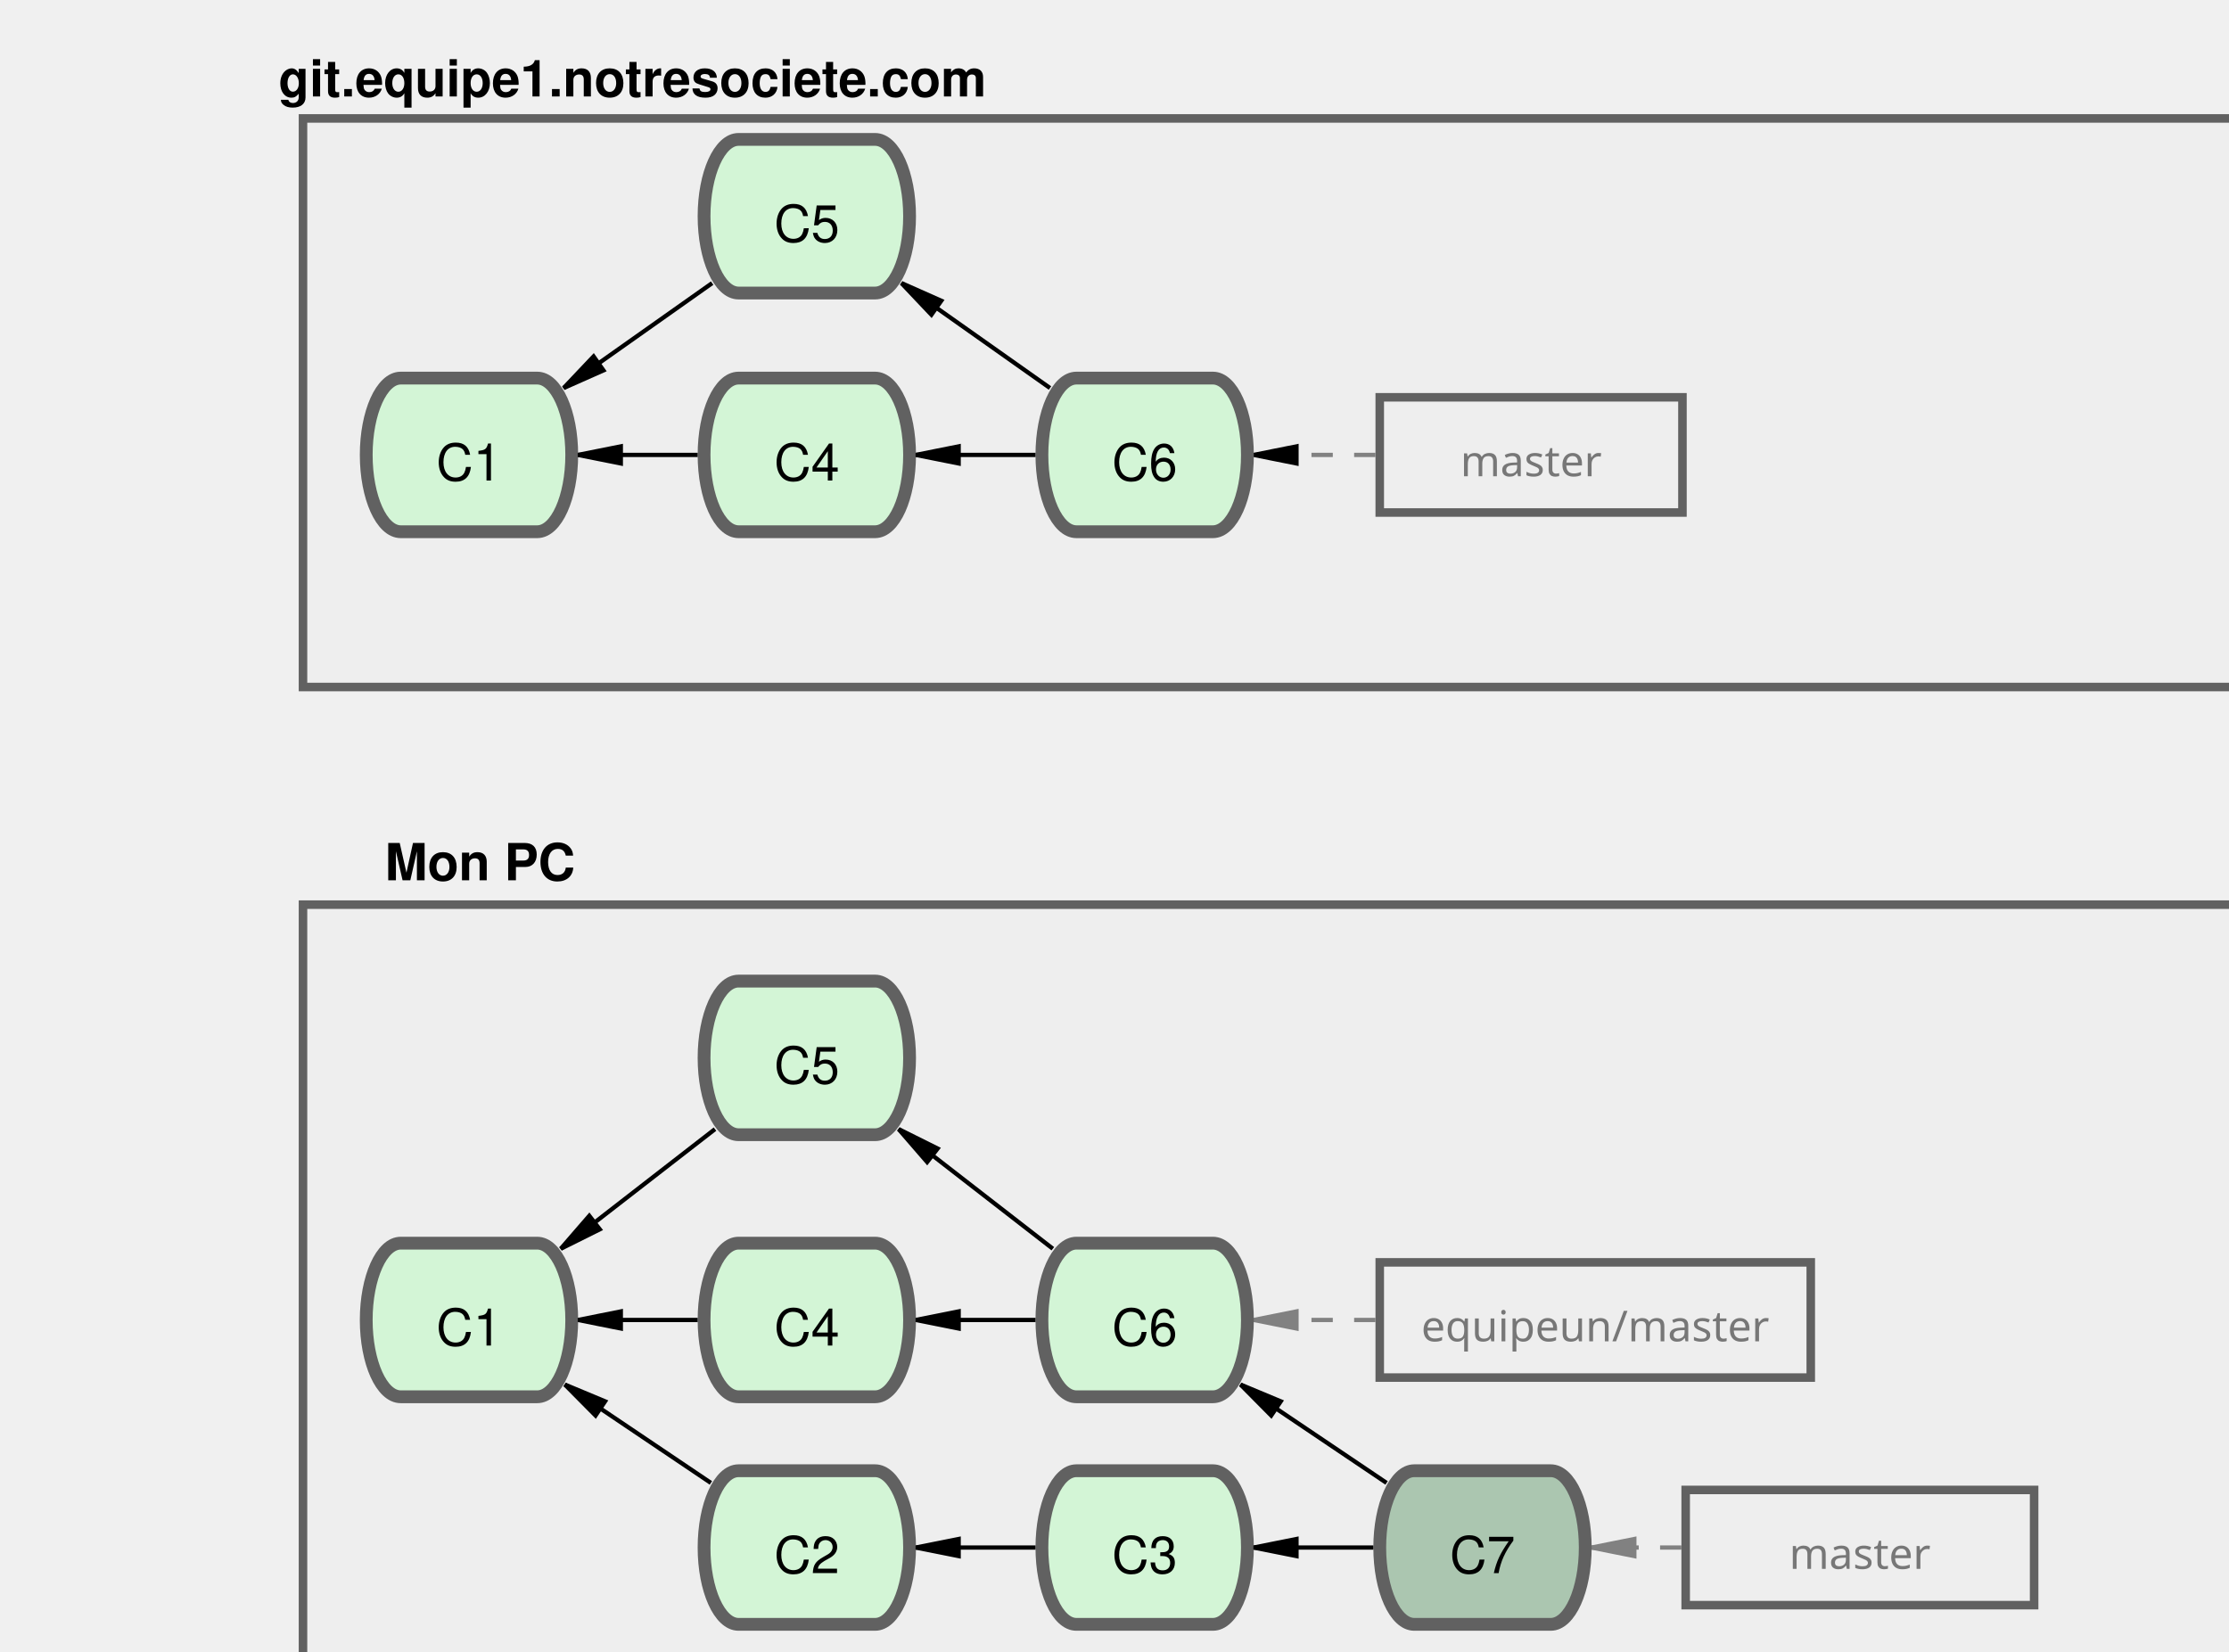
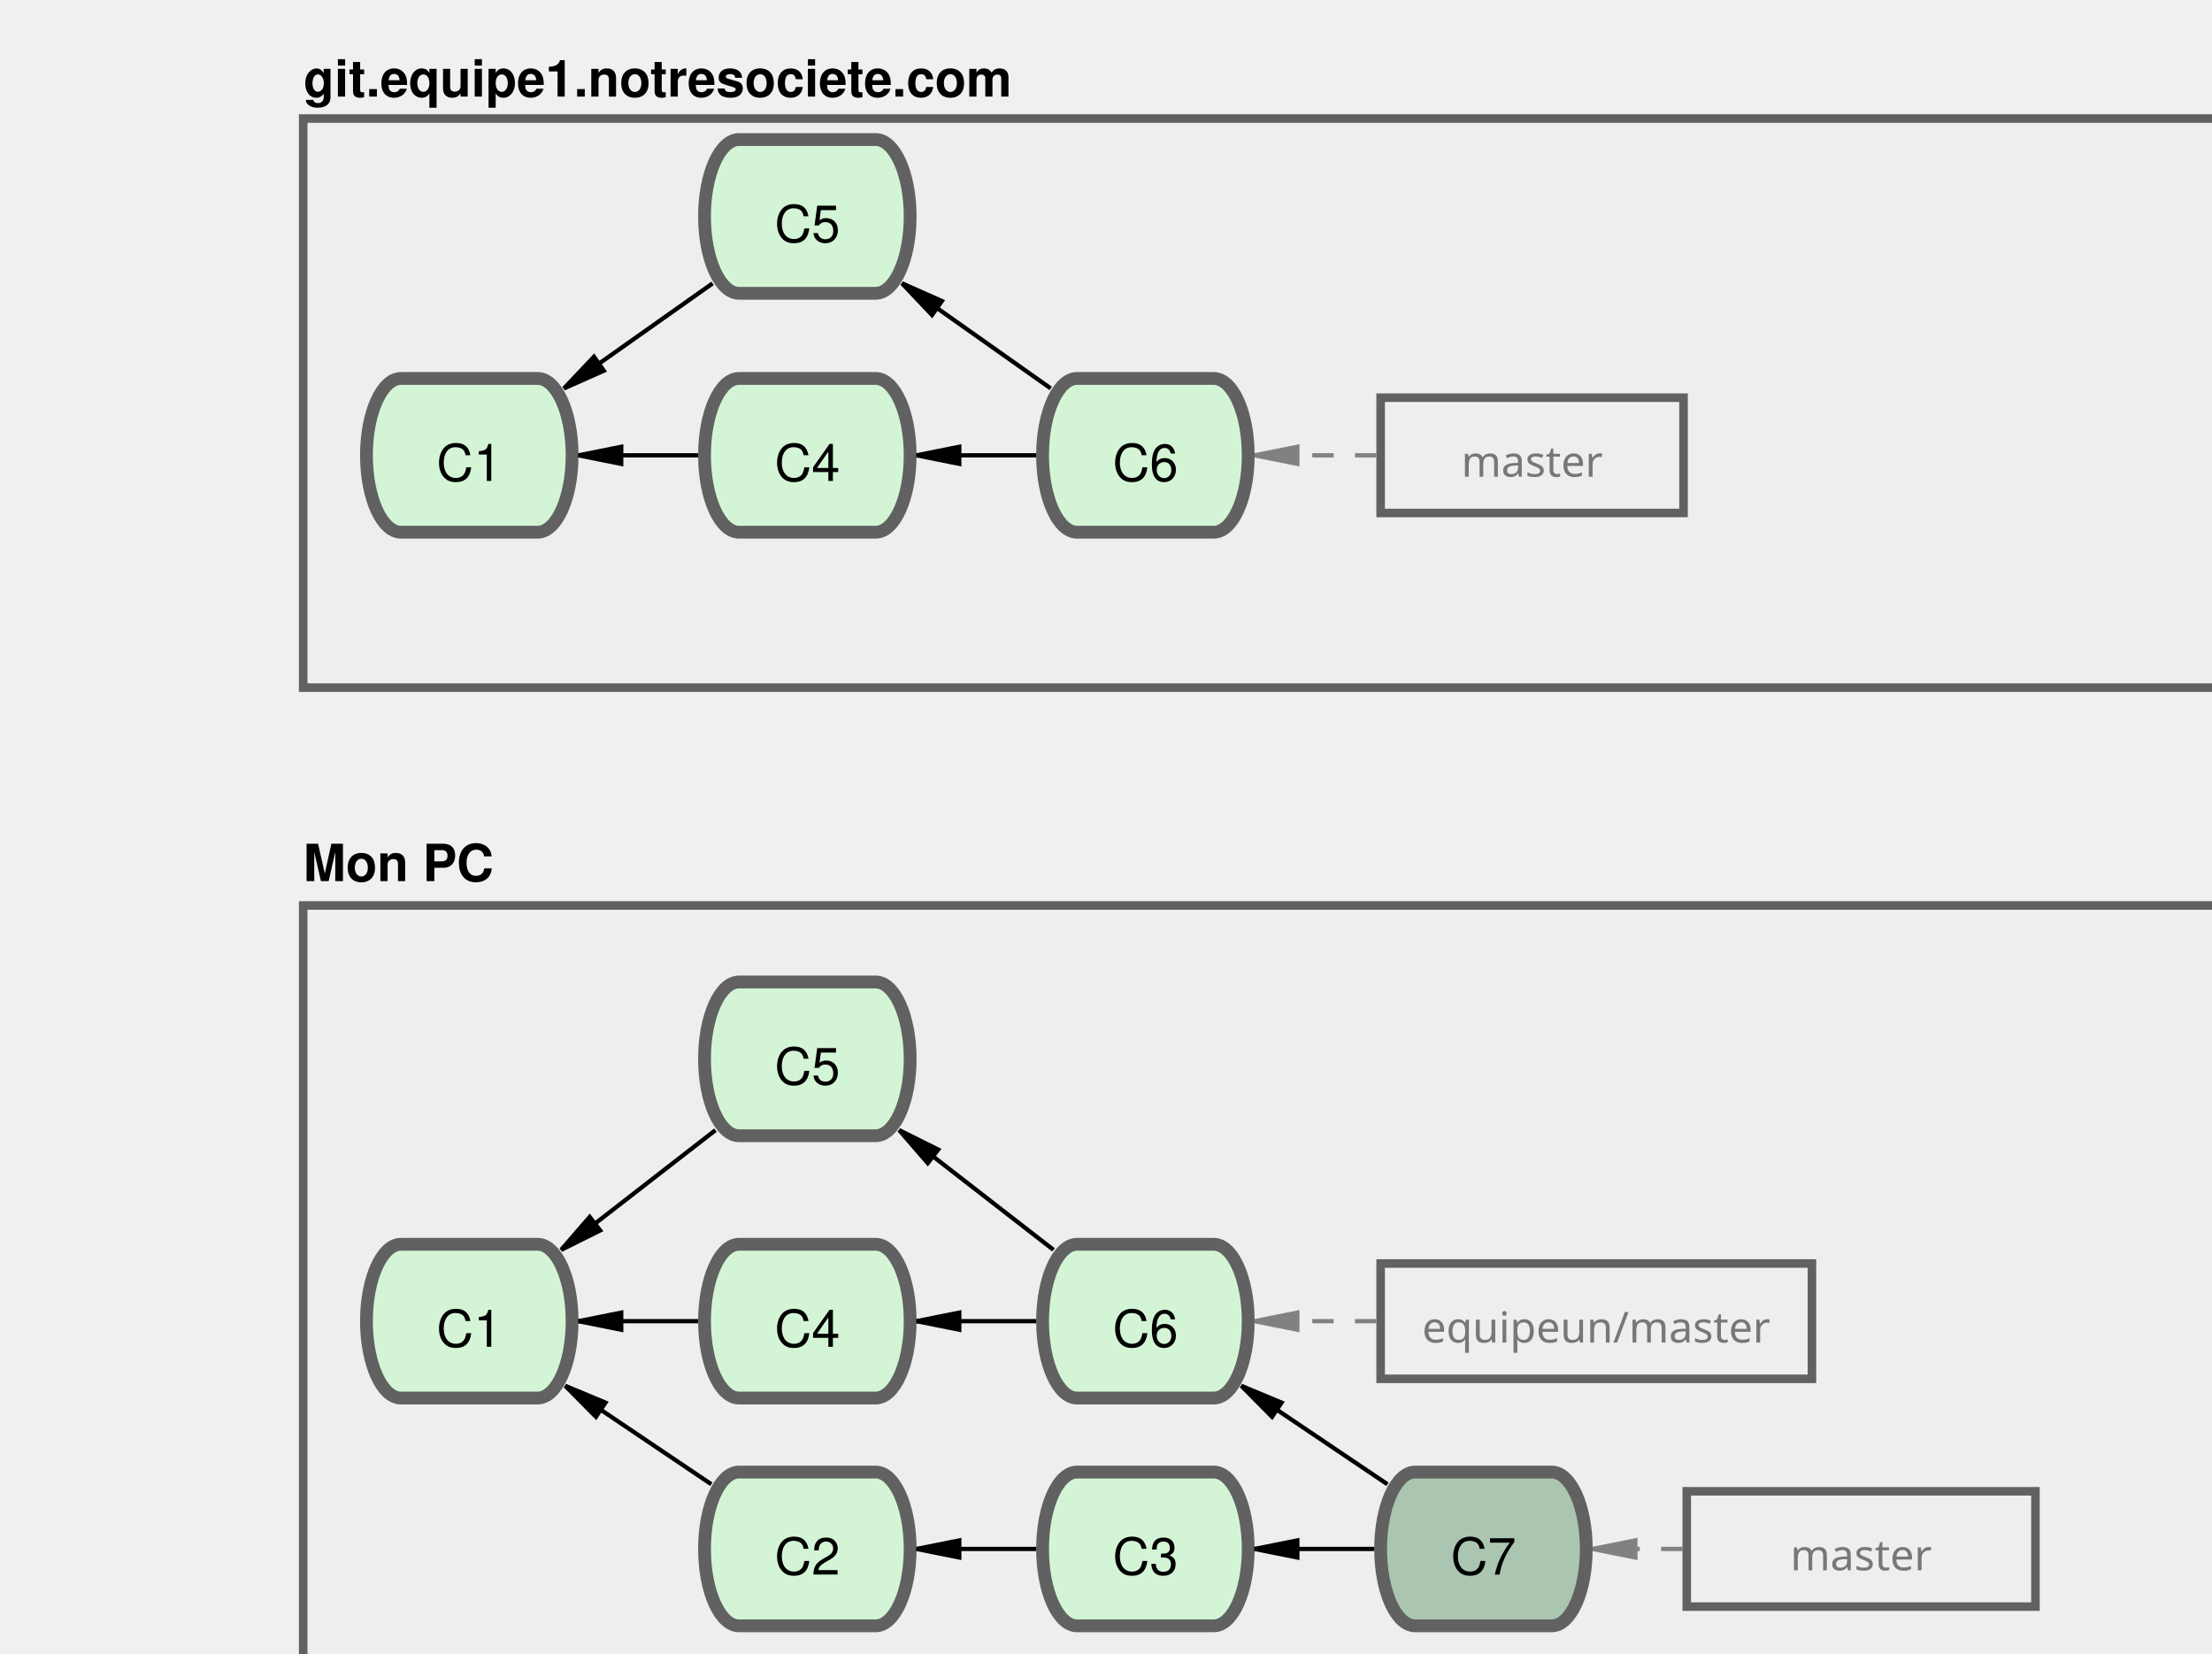
<svg xmlns="http://www.w3.org/2000/svg">
  <defs>
    <marker id="Arrow1Lend" orient="auto" refX="0.0" refY="0.0" style="overflow:visible;">
      <path d="M -10,0.0 L -10.0,-2.0 L 0.0,0.0 L -10.0,2.0 z " id="path3666" style="fill-rule:evenodd;stroke:#000000;stroke-width:1.0px;marker-start:none;" />
    </marker>
    <marker id="Arrow1Lend_818181" orient="auto" refX="0.0" refY="0.0" style="overflow:visible;">
      <path d="M -10,0.0 L -10.0,-2.0 L 0.0,0.0 L -10.0,2.0 z " id="path3666" style="fill-rule:evenodd;stroke:#000000;stroke-width:1.0px;marker-start:none;fill:#818181;stroke:#818181" />
    </marker>
  </defs>
  <g style="stroke:#000000;fill:#fff">
    <rect height="188.0" id="1351" style="stroke:#616161;stroke-width:2px;fill:#eeeeee" width="516.0" x="71.0" y="212.0" />
    <rect height="10.595" id="1353" style="stroke:none;fill:none" width="37.0" x="93.975" y="195.0" />
    <text id="1353_text" style="fill:#000000;stroke:#000000;stroke-width:0px;font-family: Helvetica;font-size:12px" x="93.975" y="195.0">
-       <tspan fill="#000000" font-family="Helvetica;,Sans-serif" font-size="12.0px" font-weight="bold" id="1353_line1" stroke="#000000" text-align="center" text-anchor="middle" x="112.475" y="206.298">Mon PC</tspan>
+       <tspan fill="#000000" font-family="Helvetica;,Sans-serif" font-size="12.0px" font-weight="bold" id="1353_line1" stroke="#000000" text-align="center" text-anchor="left" x="71.0" y="206.298">Mon PC</tspan>
    </text>
    <rect height="27.0" id="1357" style="stroke:#616161;stroke-width:2px;fill:#eeeeee" width="101.0" x="323.312" y="295.83" />
    <text id="1357_text" style="fill:#cccccc;stroke:#cccccc;stroke-width:0px;font-family: Luxi Sans;font-size:10px" x="323.312" y="295.83">
      <tspan fill="#777777" font-family="LucidaGrande;" font-size="10.0px" id="1357_line1" stroke="#777777" text-align="center" text-anchor="middle" x="373.812" y="314.33">equipeun/master</tspan>
    </text>
    <rect height="27.0" id="1364" style="stroke:#616161;stroke-width:2px;fill:#eeeeee" width="81.652" x="395.0" y="349.161" />
    <text id="1364_text" style="fill:#cccccc;stroke:#cccccc;stroke-width:0px;font-family: Luxi Sans;font-size:10px" x="395.0" y="349.161">
      <tspan fill="#777777" font-family="LucidaGrande;" font-size="10.0px" id="1364_line1" stroke="#777777" text-align="center" text-anchor="middle" x="435.826" y="367.661">master</tspan>
    </text>
    <rect height="36.0" id="1369" rx="8.085" ry="18.0" style="stroke:#616161;stroke-width:3px;fill:#d3f5d6" width="48.157" x="164.982" y="344.661" />
    <text id="1369_text" style="fill:#000000;stroke:#000000;stroke-width:0px;font-family: Helvetica;font-size:12px" x="164.982" y="344.661">
      <tspan fill="#000000" font-family="LucidaGrande;" font-size="12.0px" id="1369_line1" stroke="#000000" text-align="center" text-anchor="middle" x="189.061" y="368.661">C2</tspan>
    </text>
    <rect height="36.0" id="1370" rx="8.085" ry="18.0" style="stroke:#616161;stroke-width:3px;fill:#d3f5d6" width="48.157" x="244.147" y="344.661" />
    <text id="1370_text" style="fill:#000000;stroke:#000000;stroke-width:0px;font-family: Helvetica;font-size:12px" x="244.147" y="344.661">
      <tspan fill="#000000" font-family="LucidaGrande;" font-size="12.0px" id="1370_line1" stroke="#000000" text-align="center" text-anchor="middle" x="268.226" y="368.661">C3</tspan>
    </text>
    <path d="M 242.647,362.661 L 214.639,362.661" id="1371" style="marker-start:none;stroke:#000000;marker-end:url(#Arrow1Lend);fill:none" />
    <path d="M 322.312,309.33 L 293.805,309.33" id="1407" style="marker-start:none;stroke:#818181;marker-end:url(#Arrow1Lend_818181);stroke-dasharray:5 5;fill:none" />
    <path d="M 394.0,362.661 L 372.969,362.661" id="1408" style="marker-start:none;stroke:#818181;marker-end:url(#Arrow1Lend_818181);stroke-dasharray:5 5;fill:none" />
    <rect height="133.245" id="1350" style="stroke:#616161;stroke-width:2px;fill:#eeeeee" width="516.0" x="71.0" y="27.755" />
    <rect height="27.0" id="1344" style="stroke:#616161;stroke-width:2px;fill:#eeeeee" width="70.932" x="323.312" y="93.107" />
    <text id="1344_text" style="fill:#cccccc;stroke:#cccccc;stroke-width:0px;font-family: Luxi Sans;font-size:10px" x="323.312" y="93.107">
      <tspan fill="#777777" font-family="LucidaGrande;" font-size="10.0px" id="1344_line1" stroke="#777777" text-align="center" text-anchor="middle" x="358.778" y="111.607">master</tspan>
    </text>
    <rect height="3.214" id="1352" style="stroke:none;fill:none" width="36.334" x="130.0" y="15.0" />
    <text id="1352_text" style="fill:#000000;stroke:#000000;stroke-width:0px;font-family: Helvetica;font-size:12px" x="130.0" y="15.0">
-       <tspan fill="#000000" font-family="Helvetica;,Sans-serif" font-size="12.0px" font-weight="bold" id="1352_line1" stroke="#000000" text-align="center" text-anchor="middle" x="148.167" y="22.607">git.equipe1.notresociete.com</tspan>
+       <tspan fill="#000000" font-family="Helvetica;,Sans-serif" font-size="12.0px" font-weight="bold" id="1352_line1" stroke="#000000" text-align="center" text-anchor="left" x="71.0" y="22.607">git.equipe1.notresociete.com</tspan>
    </text>
    <rect height="36.0" id="1375" rx="8.085" ry="18.0" style="stroke:#616161;stroke-width:3px;fill:#d3f5d6" width="48.157" x="85.817" y="88.607" />
    <text id="1375_text" style="fill:#000000;stroke:#000000;stroke-width:0px;font-family: Helvetica;font-size:12px" x="85.817" y="88.607">
      <tspan fill="#000000" font-family="LucidaGrande;" font-size="12.0px" id="1375_line1" stroke="#000000" text-align="center" text-anchor="middle" x="109.896" y="112.607">C1</tspan>
    </text>
-     <path d="M 322.312,106.607 L 293.805,106.607" id="1405" style="marker-start:none;stroke:#818181;marker-end:url(#Arrow1Lend);stroke-dasharray:5 5;fill:none" />
+     <path d="M 322.312,106.607 L 293.805,106.607" id="1405" style="marker-start:none;stroke:#818181;marker-end:url(#Arrow1Lend_818181);stroke-dasharray:5 5;fill:none" />
    <rect height="36.0" id="1379" rx="8.085" ry="18.0" style="stroke:#616161;stroke-width:3px;fill:#d3f5d6" width="48.157" x="164.982" y="32.67" />
    <text id="1379_text" style="fill:#000000;stroke:#000000;stroke-width:0px;font-family: Helvetica;font-size:12px" x="164.982" y="32.67">
      <tspan fill="#000000" font-family="LucidaGrande;" font-size="12.0px" id="1379_line1" stroke="#000000" text-align="center" text-anchor="middle" x="189.061" y="56.67">C5</tspan>
    </text>
    <rect height="36.0" id="1380" rx="8.085" ry="18.0" style="stroke:#616161;stroke-width:3px;fill:#d3f5d6" width="48.157" x="164.982" y="88.607" />
    <text id="1380_text" style="fill:#000000;stroke:#000000;stroke-width:0px;font-family: Helvetica;font-size:12px" x="164.982" y="88.607">
      <tspan fill="#000000" font-family="LucidaGrande;" font-size="12.0px" id="1380_line1" stroke="#000000" text-align="center" text-anchor="middle" x="189.061" y="112.607">C4</tspan>
    </text>
    <path d="M 163.482,106.607 L 135.475,106.607" id="1381" style="marker-start:none;stroke:#000000;marker-end:url(#Arrow1Lend);fill:none" />
    <rect height="36.0" id="1382" rx="8.085" ry="18.0" style="stroke:#616161;stroke-width:3px;fill:#d3f5d6" width="48.157" x="244.147" y="88.607" />
    <text id="1382_text" style="fill:#000000;stroke:#000000;stroke-width:0px;font-family: Helvetica;font-size:12px" x="244.147" y="88.607">
      <tspan fill="#000000" font-family="LucidaGrande;" font-size="12.0px" id="1382_line1" stroke="#000000" text-align="center" text-anchor="middle" x="268.226" y="112.607">C6</tspan>
    </text>
    <path d="M 242.647,106.607 L 214.639,106.607" id="1383" style="marker-start:none;stroke:#000000;marker-end:url(#Arrow1Lend);fill:none" />
    <path d="M 166.876,66.346 L 132.081,90.931" id="1409" style="marker-start:none;stroke:#000000;marker-end:url(#Arrow1Lend);fill:none" />
    <path d="M 246.041,90.931 L 211.246,66.346" id="1419" style="marker-start:none;stroke:#000000;marker-end:url(#Arrow1Lend);fill:none" />
    <rect height="36.0" id="1420" rx="8.085" ry="18.0" style="stroke:#616161;stroke-width:3px;fill:#d3f5d6" width="48.157" x="85.817" y="291.33" />
    <text id="1420_text" style="fill:#000000;stroke:#000000;stroke-width:0px;font-family: Helvetica;font-size:12px" x="85.817" y="291.33">
      <tspan fill="#000000" font-family="LucidaGrande;" font-size="12.0px" id="1420_line1" stroke="#000000" text-align="center" text-anchor="middle" x="109.896" y="315.33">C1</tspan>
    </text>
    <rect height="36.0" id="1421" rx="8.085" ry="18.0" style="stroke:#616161;stroke-width:3px;fill:#d3f5d6" width="48.157" x="164.982" y="229.915" />
    <text id="1421_text" style="fill:#000000;stroke:#000000;stroke-width:0px;font-family: Helvetica;font-size:12px" x="164.982" y="229.915">
      <tspan fill="#000000" font-family="LucidaGrande;" font-size="12.0px" id="1421_line1" stroke="#000000" text-align="center" text-anchor="middle" x="189.061" y="253.915">C5</tspan>
    </text>
    <rect height="36.0" id="1422" rx="8.085" ry="18.0" style="stroke:#616161;stroke-width:3px;fill:#d3f5d6" width="48.157" x="164.982" y="291.33" />
    <text id="1422_text" style="fill:#000000;stroke:#000000;stroke-width:0px;font-family: Helvetica;font-size:12px" x="164.982" y="291.33">
      <tspan fill="#000000" font-family="LucidaGrande;" font-size="12.0px" id="1422_line1" stroke="#000000" text-align="center" text-anchor="middle" x="189.061" y="315.33">C4</tspan>
    </text>
    <path d="M 163.482,309.33 L 135.475,309.33" id="1423" style="marker-start:none;stroke:#000000;marker-end:url(#Arrow1Lend);fill:none" />
    <rect height="36.0" id="1424" rx="8.085" ry="18.0" style="stroke:#616161;stroke-width:3px;fill:#d3f5d6" width="48.157" x="244.147" y="291.33" />
    <text id="1424_text" style="fill:#000000;stroke:#000000;stroke-width:0px;font-family: Helvetica;font-size:12px" x="244.147" y="291.33">
      <tspan fill="#000000" font-family="LucidaGrande;" font-size="12.0px" id="1424_line1" stroke="#000000" text-align="center" text-anchor="middle" x="268.226" y="315.33">C6</tspan>
    </text>
    <path d="M 242.647,309.33 L 214.639,309.33" id="1425" style="marker-start:none;stroke:#000000;marker-end:url(#Arrow1Lend);fill:none" />
    <path d="M 167.541,264.61 L 131.416,292.635" id="1426" style="marker-start:none;stroke:#000000;marker-end:url(#Arrow1Lend);fill:none" />
    <path d="M 246.706,292.635 L 210.581,264.61" id="1427" style="marker-start:none;stroke:#000000;marker-end:url(#Arrow1Lend);fill:none" />
    <path d="M 166.579,347.516 L 132.377,324.475" id="1428" style="marker-start:none;stroke:#000000;marker-end:url(#Arrow1Lend);fill:none" />
    <rect height="36.0" id="1429" rx="8.085" ry="18.0" style="stroke:#616161;stroke-width:3px;fill:#abc6b0" width="48.157" x="323.312" y="344.661" />
    <text id="1429_text" style="fill:#000000;stroke:#000000;stroke-width:0px;font-family: Helvetica;font-size:12px" x="323.312" y="344.661">
      <tspan fill="#000000" font-family="LucidaGrande;" font-size="12.0px" id="1429_line1" stroke="#000000" text-align="center" text-anchor="middle" x="347.391" y="368.661">C7</tspan>
    </text>
    <path d="M 321.812,362.661 L 293.805,362.661" id="1430" style="marker-start:none;stroke:#000000;marker-end:url(#Arrow1Lend);fill:none" />
    <path d="M 324.909,347.516 L 290.707,324.475" id="1431" style="marker-start:none;stroke:#000000;marker-end:url(#Arrow1Lend);fill:none" />
  </g>
</svg>
